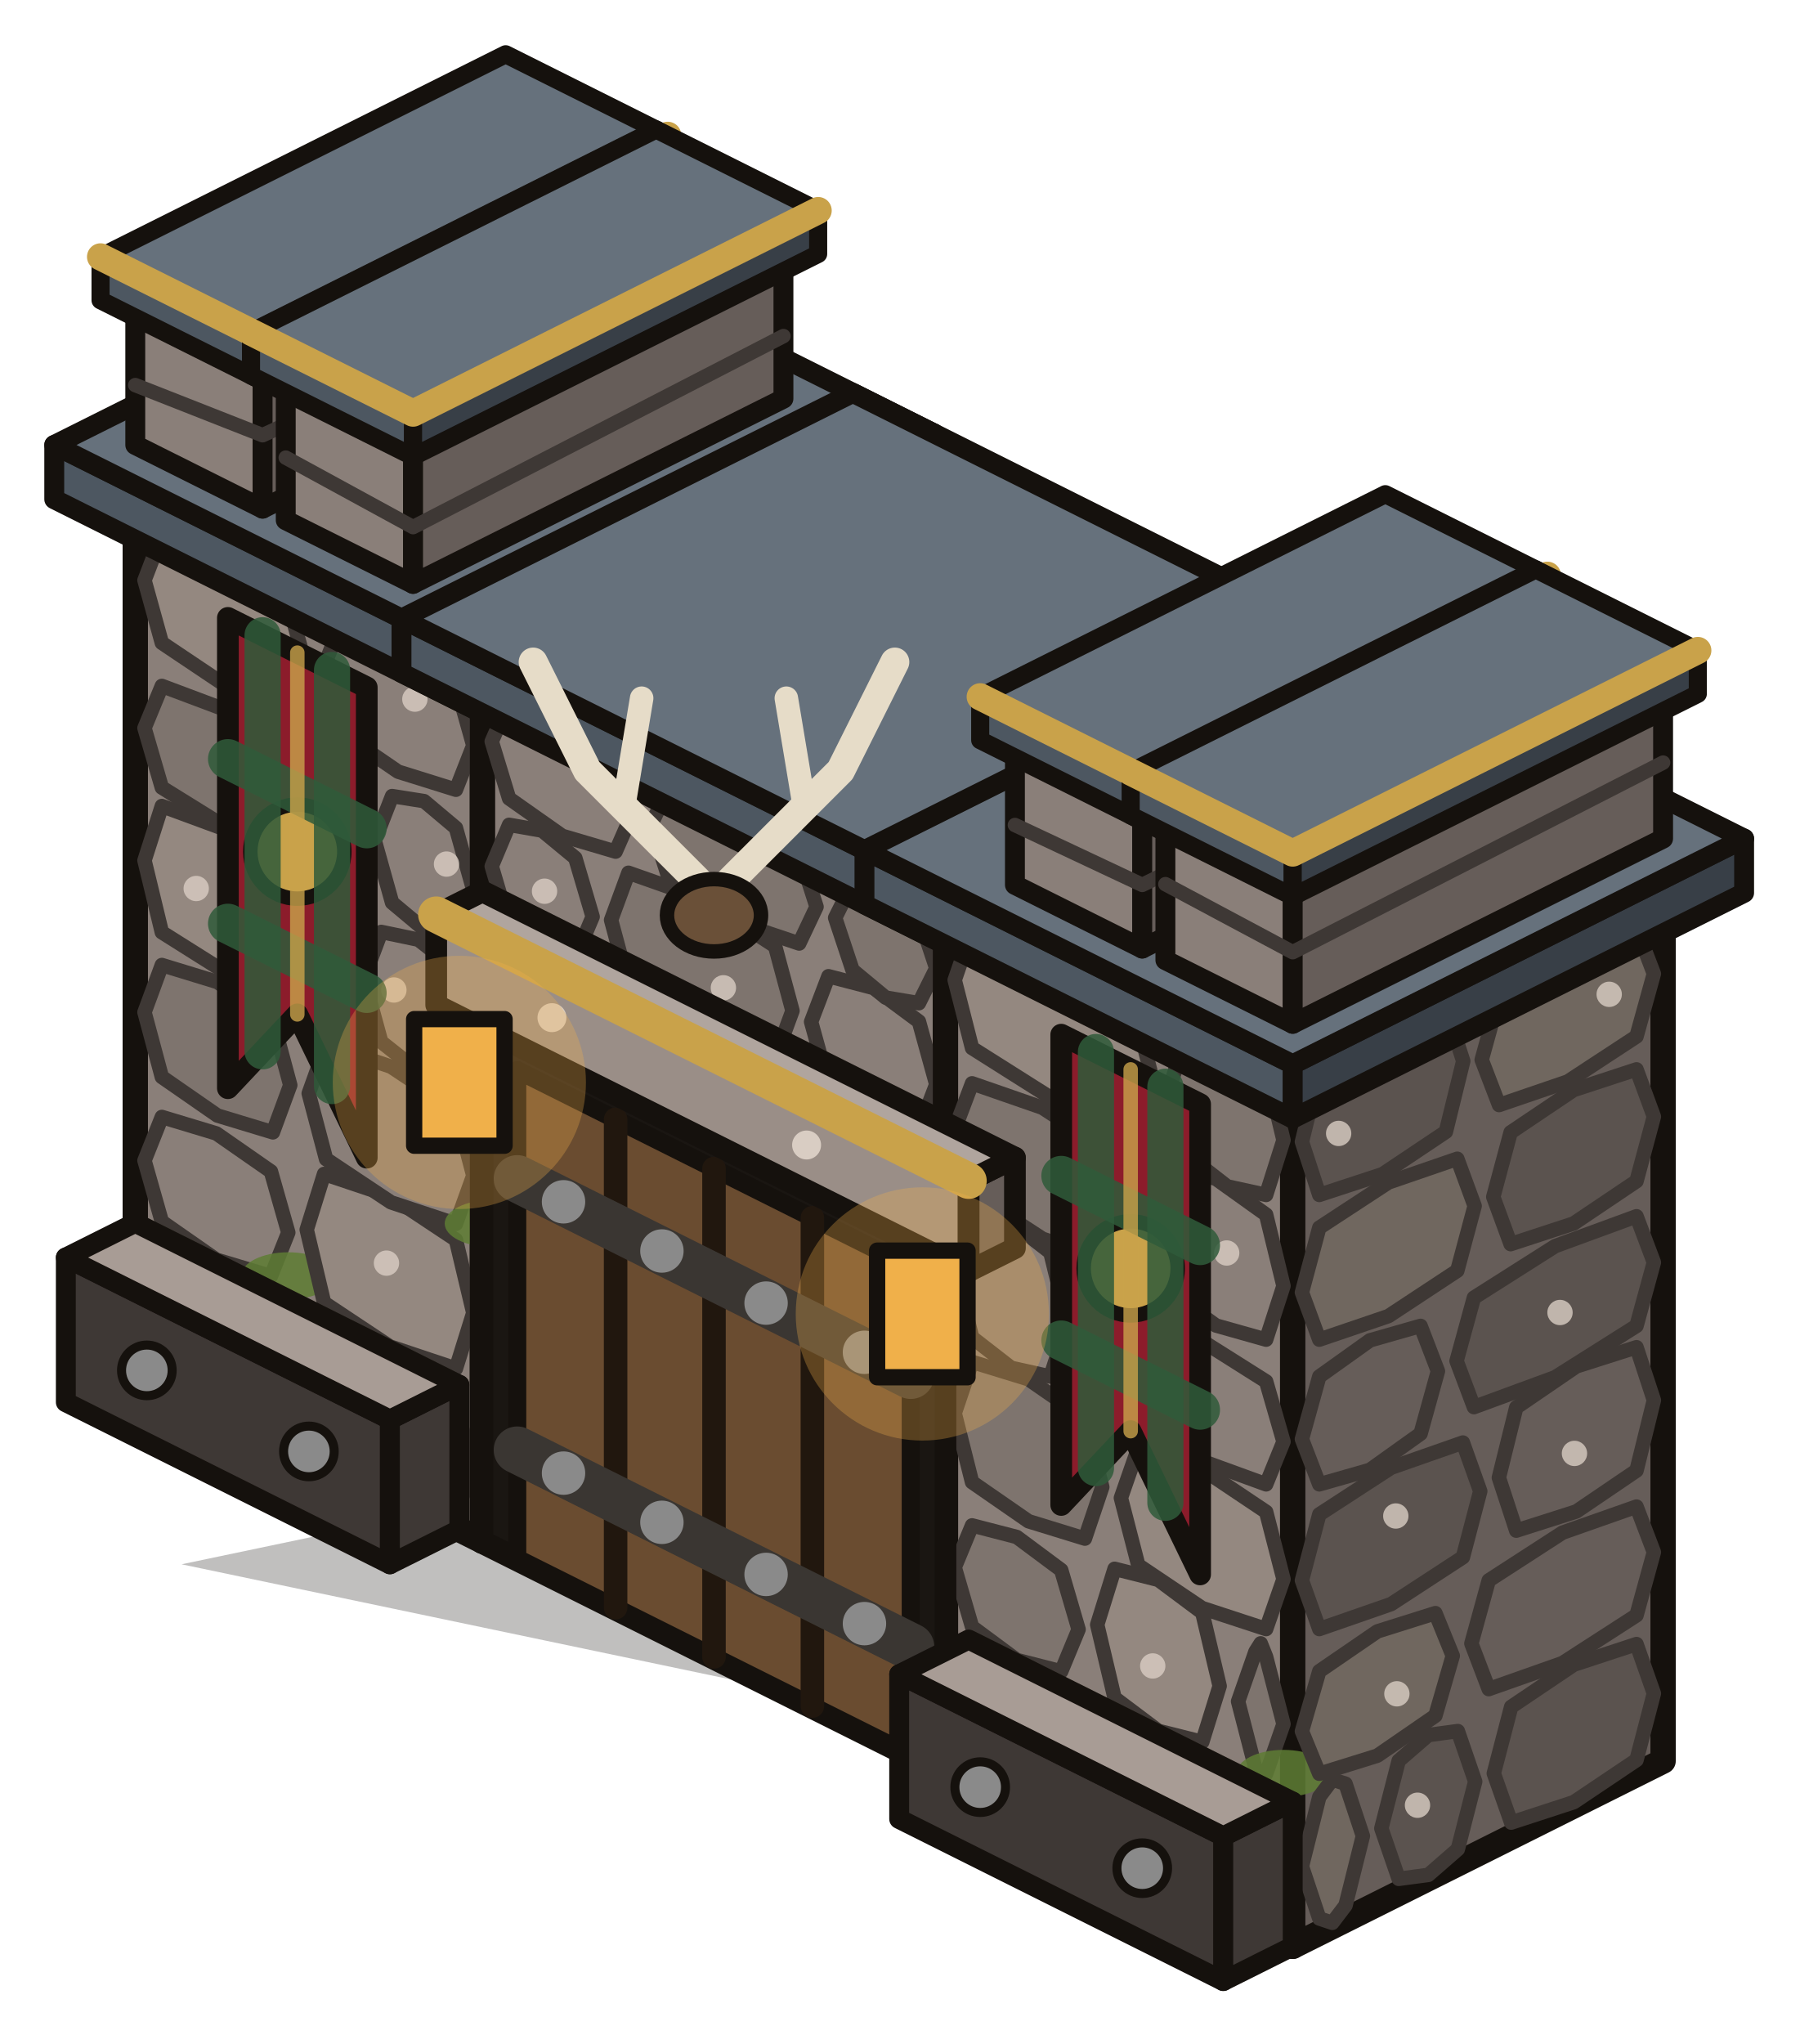
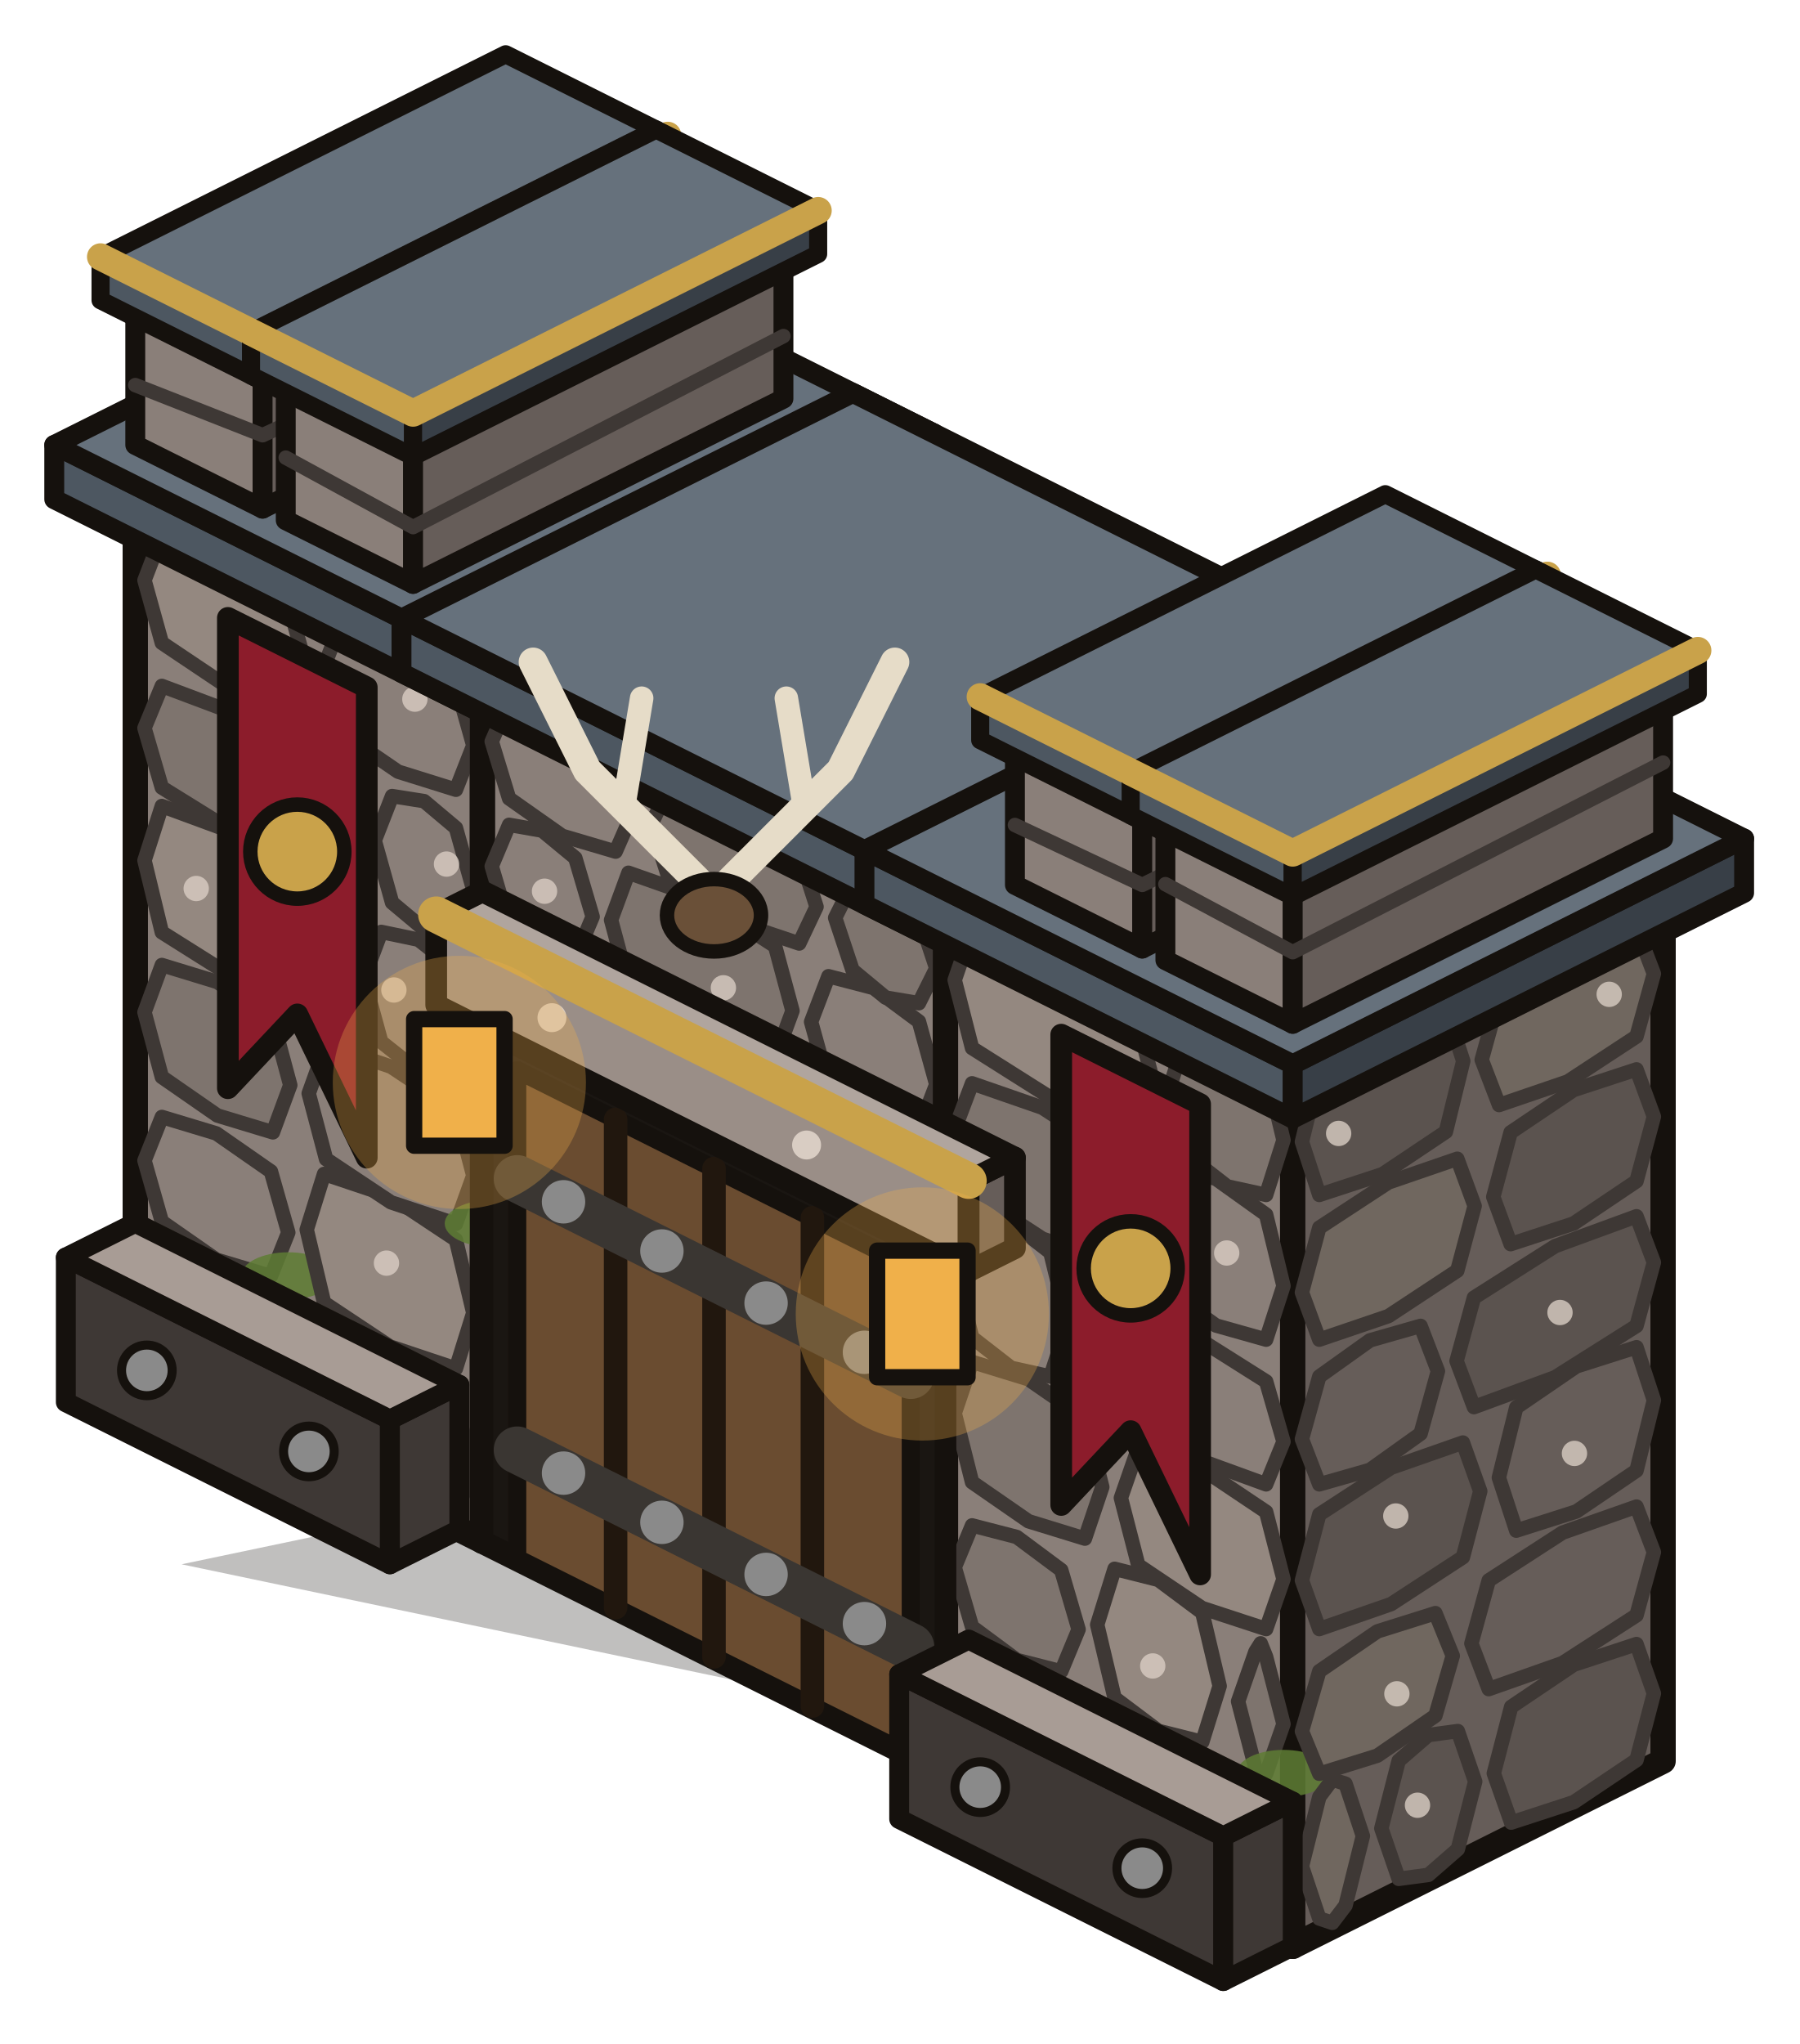
<svg xmlns="http://www.w3.org/2000/svg" width="199" height="226" viewBox="-49.72 -86.48 99.5 113">
  <polygon points="0,-8.32 39.68,0 0,8.32 -39.68,0" fill="#2a2826" opacity="0.3" />
  <polygon points="-42.24,-10.88 -23.04,-1.28 -23.04,-49.28 -42.24,-58.88" fill="#8a7f79" stroke="#15110d" stroke-width="1.4" stroke-linejoin="round" />
  <polygon points="-23.04,-1.28 -2.56,-11.52 -2.56,-59.52 -23.04,-49.28" fill="#665d59" stroke="#15110d" stroke-width="1.4" stroke-linejoin="round" />
  <polygon points="-21.76,-69.12 -2.56,-59.52 -23.04,-49.28 -42.24,-58.88" fill="#a89c95" stroke="#15110d" stroke-width="1.4" stroke-linejoin="round" />
  <polygon points="-40.77,-10.94 -37.71,-8.81 -34.65,-7.88 -33.69,-10.52 -34.65,-14.11 -37.71,-16.24 -40.77,-17.17 -41.73,-14.54" fill="#948880" stroke="#3e3835" stroke-width="0.8" stroke-linejoin="round" />
  <ellipse cx="-33.69" cy="-7.9" rx="2.6" ry="1.3" fill="#5e7c34" opacity="0.85" />
  <polygon points="-31.7,-6.41 -28.11,-4.01 -24.51,-2.82 -23.55,-5.3 -24.51,-8.75 -28.11,-11.15 -31.7,-12.34 -32.66,-9.86" fill="#8a7f79" stroke="#3e3835" stroke-width="0.8" stroke-linejoin="round" />
  <ellipse cx="-29.13" cy="-8.03" rx="0.7" ry="0.7" fill="#d9cdc3" opacity="0.8" />
  <polygon points="-40.77,-18.94 -37.76,-16.84 -34.74,-15.93 -33.78,-18.34 -34.74,-21.72 -37.76,-23.82 -40.77,-24.73 -41.73,-22.32" fill="#8a7f79" stroke="#3e3835" stroke-width="0.8" stroke-linejoin="round" />
  <ellipse cx="-33.78" cy="-15.95" rx="2.6" ry="1.3" fill="#5e7c34" opacity="0.85" />
  <polygon points="-31.8,-14.46 -28.16,-12.04 -24.51,-10.82 -23.55,-13.9 -24.51,-17.94 -28.16,-20.36 -31.8,-21.58 -32.76,-18.5" fill="#948880" stroke="#3e3835" stroke-width="0.8" stroke-linejoin="round" />
  <ellipse cx="-28.35" cy="-16.65" rx="0.7" ry="0.7" fill="#d9cdc3" opacity="0.8" />
  <polygon points="-40.77,-26.94 -37.7,-24.81 -34.63,-23.88 -33.67,-26.49 -34.63,-30.06 -37.7,-32.19 -40.77,-33.13 -41.73,-30.52" fill="#7e746e" stroke="#3e3835" stroke-width="0.8" stroke-linejoin="round" />
  <polygon points="-31.69,-22.4 -28.1,-20.01 -24.51,-18.82 -23.55,-21.49 -24.51,-25.12 -28.1,-27.51 -31.69,-28.71 -32.65,-26.03" fill="#8a7f79" stroke="#3e3835" stroke-width="0.8" stroke-linejoin="round" />
  <polygon points="-40.77,-34.94 -36.18,-32.05 -31.58,-30.35 -30.62,-33.36 -31.58,-37.33 -36.18,-40.23 -40.77,-41.92 -41.73,-38.91" fill="#948880" stroke="#3e3835" stroke-width="0.8" stroke-linejoin="round" />
  <ellipse cx="-38.87" cy="-37.36" rx="0.7" ry="0.7" fill="#d9cdc3" opacity="0.8" />
  <polygon points="-28.64,-28.88 -26.58,-27.25 -24.51,-26.82 -23.55,-29.38 -24.51,-32.9 -26.58,-34.53 -28.64,-34.96 -29.6,-32.4" fill="#8a7f79" stroke="#3e3835" stroke-width="0.8" stroke-linejoin="round" />
  <ellipse cx="-27.94" cy="-31.75" rx="0.7" ry="0.7" fill="#d9cdc3" opacity="0.8" />
  <polygon points="-40.77,-42.94 -35.87,-39.9 -30.98,-38.05 -30.02,-40.38 -30.98,-43.67 -35.87,-46.72 -40.77,-48.56 -41.73,-46.23" fill="#7e746e" stroke="#3e3835" stroke-width="0.8" stroke-linejoin="round" />
  <polygon points="-28.04,-36.58 -26.27,-35.1 -24.51,-34.82 -23.55,-37.28 -24.51,-40.71 -26.27,-42.19 -28.04,-42.47 -29,-40.01" fill="#8a7f79" stroke="#3e3835" stroke-width="0.8" stroke-linejoin="round" />
  <ellipse cx="-25.03" cy="-38.71" rx="0.7" ry="0.7" fill="#d9cdc3" opacity="0.8" />
  <polygon points="-40.77,-50.94 -37.31,-48.62 -33.86,-47.49 -32.9,-49.99 -33.86,-53.44 -37.31,-55.77 -40.77,-56.9 -41.73,-54.4" fill="#948880" stroke="#3e3835" stroke-width="0.8" stroke-linejoin="round" />
  <polygon points="-30.92,-46.02 -27.71,-43.82 -24.51,-42.82 -23.55,-45.27 -24.51,-48.68 -27.71,-50.89 -30.92,-51.89 -31.88,-49.43" fill="#8a7f79" stroke="#3e3835" stroke-width="0.8" stroke-linejoin="round" />
  <ellipse cx="-26.78" cy="-47.83" rx="0.7" ry="0.7" fill="#d9cdc3" opacity="0.8" />
  <polygon points="-4.03,-11.58 -6.83,-9.58 -9.63,-8.78 -10.59,-11.64 -9.63,-15.46 -6.83,-17.46 -4.03,-18.26 -3.07,-15.4" fill="#70675f" stroke="#3e3835" stroke-width="0.8" stroke-linejoin="round" />
  <ellipse cx="-7.61" cy="-12.71" rx="0.7" ry="0.7" fill="#d9cdc3" opacity="0.8" />
  <polygon points="-12.58,-7.31 -17.07,-4.46 -21.57,-2.82 -22.53,-5.69 -21.57,-9.53 -17.07,-12.38 -12.58,-14.03 -11.62,-11.15" fill="#665d59" stroke="#3e3835" stroke-width="0.8" stroke-linejoin="round" />
  <ellipse cx="-16.91" cy="-9.32" rx="0.7" ry="0.7" fill="#d9cdc3" opacity="0.8" />
  <polygon points="-4.03,-19.58 -8.28,-16.86 -12.54,-15.33 -13.5,-18.25 -12.54,-22.13 -8.28,-24.85 -4.03,-26.38 -3.07,-23.46" fill="#665d59" stroke="#3e3835" stroke-width="0.8" stroke-linejoin="round" />
  <polygon points="-15.48,-13.86 -18.52,-11.74 -21.57,-10.82 -22.53,-13.47 -21.57,-17.08 -18.52,-19.2 -15.48,-20.12 -14.52,-17.47" fill="#70675f" stroke="#3e3835" stroke-width="0.8" stroke-linejoin="round" />
  <ellipse cx="-18.84" cy="-15.68" rx="0.7" ry="0.7" fill="#d9cdc3" opacity="0.8" />
  <polygon points="-4.03,-27.58 -6.19,-25.9 -8.35,-25.43 -9.31,-28.11 -8.35,-31.76 -6.19,-33.44 -4.03,-33.92 -3.07,-31.23" fill="#5b534f" stroke="#3e3835" stroke-width="0.8" stroke-linejoin="round" />
  <ellipse cx="-7.87" cy="-29.37" rx="0.7" ry="0.7" fill="#d9cdc3" opacity="0.8" />
  <polygon points="-11.29,-23.95 -14.75,-21.63 -18.2,-20.5 -19.16,-22.86 -18.2,-26.18 -14.75,-28.51 -11.29,-29.64 -10.33,-27.28" fill="#665d59" stroke="#3e3835" stroke-width="0.8" stroke-linejoin="round" />
  <polygon points="-21.15,-19.03 -21.36,-18.32 -21.57,-18.82 -22.53,-21.85 -21.57,-25.85 -21.36,-26.55 -21.15,-26.06 -20.19,-23.02" fill="#5b534f" stroke="#3e3835" stroke-width="0.8" stroke-linejoin="round" />
  <ellipse cx="-22.05" cy="-22.2" rx="0.7" ry="0.7" fill="#d9cdc3" opacity="0.8" />
  <ellipse cx="-22.53" cy="-18.84" rx="2.6" ry="1.3" fill="#5e7c34" opacity="0.85" />
  <polygon points="-4.03,-35.58 -8.73,-32.64 -13.42,-30.89 -14.38,-34 -13.42,-38.07 -8.73,-41.02 -4.03,-42.77 -3.07,-39.66" fill="#665d59" stroke="#3e3835" stroke-width="0.8" stroke-linejoin="round" />
  <polygon points="-16.37,-29.42 -18.97,-27.52 -21.57,-26.82 -22.53,-29.8 -21.57,-33.75 -18.97,-35.65 -16.37,-36.35 -15.41,-33.36" fill="#70675f" stroke="#3e3835" stroke-width="0.8" stroke-linejoin="round" />
  <polygon points="-4.03,-43.58 -6.95,-41.52 -9.87,-40.67 -10.83,-43.52 -9.87,-47.34 -6.95,-49.4 -4.03,-50.26 -3.07,-47.4" fill="#665d59" stroke="#3e3835" stroke-width="0.8" stroke-linejoin="round" />
  <ellipse cx="-6.5" cy="-44.93" rx="0.7" ry="0.7" fill="#d9cdc3" opacity="0.8" />
  <ellipse cx="-10.83" cy="-40.69" rx="2.6" ry="1.3" fill="#5e7c34" opacity="0.85" />
  <polygon points="-12.81,-39.19 -17.19,-36.4 -21.57,-34.82 -22.53,-37.74 -21.57,-41.62 -17.19,-44.4 -12.81,-45.99 -11.85,-43.07" fill="#5b534f" stroke="#3e3835" stroke-width="0.8" stroke-linejoin="round" />
  <ellipse cx="-19.54" cy="-40.09" rx="0.7" ry="0.7" fill="#d9cdc3" opacity="0.8" />
  <polygon points="-4.03,-51.58 -5.78,-50.11 -7.53,-49.83 -8.49,-52.86 -7.53,-56.85 -5.78,-58.32 -4.03,-58.6 -3.07,-55.57" fill="#665d59" stroke="#3e3835" stroke-width="0.8" stroke-linejoin="round" />
  <polygon points="-10.48,-48.36 -14.41,-45.8 -18.34,-44.43 -19.3,-47.09 -18.34,-50.71 -14.41,-53.28 -10.48,-54.65 -9.52,-51.98" fill="#665d59" stroke="#3e3835" stroke-width="0.8" stroke-linejoin="round" />
  <polygon points="-21.29,-42.96 -21.43,-42.29 -21.57,-42.82 -22.53,-45.72 -21.57,-49.58 -21.43,-50.25 -21.29,-49.72 -20.33,-46.82" fill="#665d59" stroke="#3e3835" stroke-width="0.8" stroke-linejoin="round" />
  <polygon points="-46.72,-58.88 -23.04,-47.04 -23.04,-50.04 -46.72,-61.88" fill="#4d5761" stroke="#15110d" stroke-width="1.1" stroke-linejoin="round" />
  <polygon points="-23.04,-47.04 1.92,-59.52 1.92,-62.52 -23.04,-50.04" fill="#383f47" stroke="#15110d" stroke-width="1.1" stroke-linejoin="round" />
  <polygon points="-21.76,-74.36 1.92,-62.52 -23.04,-50.04 -46.72,-61.88" fill="#66717c" stroke="#15110d" stroke-width="1.1" stroke-linejoin="round" />
  <polygon points="-23.04,-1.28 2.56,11.52 2.56,-36.48 -23.04,-49.28" fill="#8a7f79" stroke="#15110d" stroke-width="1.4" stroke-linejoin="round" />
  <polygon points="2.56,11.52 23.04,1.28 23.04,-46.72 2.56,-36.48" fill="#665d59" stroke="#15110d" stroke-width="1.4" stroke-linejoin="round" />
  <polygon points="-2.56,-59.52 23.04,-46.72 2.56,-36.48 -23.04,-49.28" fill="#a89c95" stroke="#15110d" stroke-width="1.4" stroke-linejoin="round" />
  <polygon points="-21.57,-35.34 -19.74,-33.83 -17.91,-33.52 -16.95,-35.8 -17.91,-39.05 -19.74,-40.56 -21.57,-40.88 -22.53,-38.59" fill="#8a7f79" stroke="#3e3835" stroke-width="0.8" stroke-linejoin="round" />
  <ellipse cx="-19.61" cy="-37.21" rx="0.7" ry="0.7" fill="#d9cdc3" opacity="0.8" />
  <polygon points="-14.97,-32.05 -10.91,-29.42 -6.86,-27.99 -5.9,-30.6 -6.86,-34.17 -10.91,-36.8 -14.97,-38.23 -15.93,-35.62" fill="#7e746e" stroke="#3e3835" stroke-width="0.8" stroke-linejoin="round" />
  <ellipse cx="-9.72" cy="-31.87" rx="0.7" ry="0.7" fill="#d9cdc3" opacity="0.8" />
  <polygon points="-3.91,-26.52 -1.41,-24.67 1.09,-24.02 2.05,-26.53 1.09,-30.01 -1.41,-31.86 -3.91,-32.51 -4.87,-29.99" fill="#8a7f79" stroke="#3e3835" stroke-width="0.8" stroke-linejoin="round" />
  <ellipse cx="2.05" cy="-24.04" rx="2.6" ry="1.3" fill="#5e7c34" opacity="0.85" />
  <polygon points="-21.57,-42.34 -18.63,-40.27 -15.68,-39.4 -14.72,-41.59 -15.68,-44.73 -18.63,-46.8 -21.57,-47.68 -22.53,-45.49" fill="#8a7f79" stroke="#3e3835" stroke-width="0.8" stroke-linejoin="round" />
  <polygon points="-12.74,-37.93 -9.13,-35.53 -5.53,-34.32 -4.57,-36.35 -5.53,-39.34 -9.13,-41.74 -12.74,-42.95 -13.7,-40.92" fill="#7e746e" stroke="#3e3835" stroke-width="0.8" stroke-linejoin="round" />
  <polygon points="-2.58,-32.85 -0.75,-31.33 1.09,-31.02 2.05,-32.95 1.09,-35.84 -0.75,-37.36 -2.58,-37.67 -3.54,-35.74" fill="#7e746e" stroke="#3e3835" stroke-width="0.8" stroke-linejoin="round" />
  <polygon points="21.57,1.22 19.48,2.86 17.4,3.3 16.44,0.26 17.4,-3.74 19.48,-5.38 21.57,-5.82 22.53,-2.78" fill="#70675f" stroke="#3e3835" stroke-width="0.8" stroke-linejoin="round" />
  <polygon points="14.45,4.77 12.1,6.55 9.74,7.13 8.78,4.79 9.74,1.49 12.1,-0.29 14.45,-0.87 15.41,1.47" fill="#665d59" stroke="#3e3835" stroke-width="0.8" stroke-linejoin="round" />
  <ellipse cx="12.97" cy="3.6" rx="0.7" ry="0.7" fill="#d9cdc3" opacity="0.8" />
  <polygon points="6.8,8.6 5.41,9.89 4.03,9.98 3.07,7.07 4.03,3.2 5.41,1.91 6.8,1.82 7.76,4.73" fill="#5b534f" stroke="#3e3835" stroke-width="0.8" stroke-linejoin="round" />
  <polygon points="21.57,-6.78 18.58,-4.69 15.6,-3.8 14.64,-6.8 15.6,-10.76 18.58,-12.85 21.57,-13.74 22.53,-10.74" fill="#5b534f" stroke="#3e3835" stroke-width="0.8" stroke-linejoin="round" />
  <polygon points="12.66,-2.33 10.35,-0.57 8.04,-0.02 7.08,-2.99 8.04,-6.92 10.35,-8.67 12.66,-9.23 13.62,-6.26" fill="#5b534f" stroke="#3e3835" stroke-width="0.8" stroke-linejoin="round" />
  <ellipse cx="10.47" cy="-4.61" rx="0.7" ry="0.7" fill="#d9cdc3" opacity="0.8" />
  <polygon points="5.1,1.45 4.57,2.32 4.03,1.98 3.07,-0.43 4.03,-3.81 4.57,-4.68 5.1,-4.34 6.06,-1.93" fill="#5b534f" stroke="#3e3835" stroke-width="0.8" stroke-linejoin="round" />
  <polygon points="21.57,-14.78 19.28,-13.04 16.98,-12.49 16.02,-14.99 16.98,-18.45 19.28,-20.2 21.57,-20.74 22.53,-18.24" fill="#5b534f" stroke="#3e3835" stroke-width="0.8" stroke-linejoin="round" />
  <ellipse cx="19.01" cy="-17.22" rx="0.7" ry="0.7" fill="#d9cdc3" opacity="0.8" />
  <ellipse cx="16.02" cy="-12.51" rx="2.6" ry="1.3" fill="#5e7c34" opacity="0.85" />
  <polygon points="14.04,-11.02 9.04,-7.92 4.03,-6.02 3.07,-8.85 4.03,-12.64 9.04,-15.74 14.04,-17.64 15,-14.81" fill="#665d59" stroke="#3e3835" stroke-width="0.8" stroke-linejoin="round" />
  <polygon points="21.57,-22.78 19.5,-21.15 17.44,-20.72 16.48,-23.11 17.44,-26.47 19.5,-28.11 21.57,-28.54 22.53,-26.14" fill="#665d59" stroke="#3e3835" stroke-width="0.8" stroke-linejoin="round" />
  <ellipse cx="16.48" cy="-20.74" rx="2.6" ry="1.3" fill="#5e7c34" opacity="0.85" />
  <polygon points="14.49,-19.25 12.8,-17.8 11.11,-17.56 10.15,-20.13 11.11,-23.66 12.8,-25.11 14.49,-25.36 15.45,-22.78" fill="#5b534f" stroke="#3e3835" stroke-width="0.8" stroke-linejoin="round" />
  <polygon points="8.17,-16.08 6.1,-14.45 4.03,-14.02 3.07,-16.41 4.03,-19.76 6.1,-21.4 8.17,-21.83 9.13,-19.44" fill="#5b534f" stroke="#3e3835" stroke-width="0.8" stroke-linejoin="round" />
  <polygon points="21.57,-30.78 17.62,-28.21 13.68,-26.84 12.72,-29.45 13.68,-33.02 17.62,-35.59 21.57,-36.96 22.53,-34.35" fill="#70675f" stroke="#3e3835" stroke-width="0.8" stroke-linejoin="round" />
  <polygon points="10.74,-25.37 9.16,-23.98 7.59,-23.79 6.63,-26.21 7.59,-29.59 9.16,-30.98 10.74,-31.16 11.7,-28.75" fill="#5b534f" stroke="#3e3835" stroke-width="0.8" stroke-linejoin="round" />
  <ellipse cx="8.87" cy="-27.85" rx="0.7" ry="0.7" fill="#d9cdc3" opacity="0.8" />
  <ellipse cx="6.63" cy="-23.81" rx="2.6" ry="1.3" fill="#5e7c34" opacity="0.85" />
  <polygon points="4.64,-22.32 4.34,-21.57 4.03,-22.02 3.07,-24.78 4.03,-28.49 4.34,-29.25 4.64,-28.8 5.6,-26.04" fill="#665d59" stroke="#3e3835" stroke-width="0.8" stroke-linejoin="round" />
  <ellipse cx="4.23" cy="-25.07" rx="0.7" ry="0.7" fill="#d9cdc3" opacity="0.8" />
  <polygon points="21.57,-38.78 18.7,-36.75 15.82,-35.91 14.86,-38.33 15.82,-41.7 18.7,-43.74 21.57,-44.57 22.53,-42.16" fill="#665d59" stroke="#3e3835" stroke-width="0.8" stroke-linejoin="round" />
  <ellipse cx="16.44" cy="-38.88" rx="0.7" ry="0.7" fill="#d9cdc3" opacity="0.8" />
  <polygon points="12.88,-34.44 8.46,-31.63 4.03,-30.02 3.07,-32.48 4.03,-35.91 8.46,-38.72 12.88,-40.33 13.84,-37.86" fill="#5b534f" stroke="#3e3835" stroke-width="0.8" stroke-linejoin="round" />
  <polygon points="-27.52,-49.28 2.56,-34.24 2.56,-37.24 -27.52,-52.28" fill="#4d5761" stroke="#15110d" stroke-width="1.1" stroke-linejoin="round" />
  <polygon points="2.56,-34.24 27.52,-46.72 27.52,-49.72 2.56,-37.24" fill="#383f47" stroke="#15110d" stroke-width="1.1" stroke-linejoin="round" />
  <polygon points="-2.56,-64.76 27.52,-49.72 2.56,-37.24 -27.52,-52.28" fill="#66717c" stroke="#15110d" stroke-width="1.1" stroke-linejoin="round" />
  <polygon points="2.56,11.52 21.76,21.12 21.76,-26.88 2.56,-36.48" fill="#8a7f79" stroke="#15110d" stroke-width="1.4" stroke-linejoin="round" />
  <polygon points="21.76,21.12 42.24,10.88 42.24,-37.12 21.76,-26.88" fill="#665d59" stroke="#15110d" stroke-width="1.4" stroke-linejoin="round" />
  <polygon points="23.04,-46.72 42.24,-37.12 21.76,-26.88 2.56,-36.48" fill="#a89c95" stroke="#15110d" stroke-width="1.4" stroke-linejoin="round" />
  <polygon points="4.03,11.46 8.43,14.25 12.82,15.85 13.78,13.49 12.82,10.17 8.43,7.37 4.03,5.77 3.07,8.13" fill="#948880" stroke="#3e3835" stroke-width="0.8" stroke-linejoin="round" />
  <polygon points="15.77,17.32 18.03,19.05 20.29,19.58 21.25,16.83 20.29,13.12 18.03,11.39 15.77,10.86 14.81,13.61" fill="#948880" stroke="#3e3835" stroke-width="0.8" stroke-linejoin="round" />
  <polygon points="4.03,3.46 6.5,5.29 8.96,5.92 9.92,3.6 8.96,0.32 6.5,-1.51 4.03,-2.15 3.07,0.17" fill="#7e746e" stroke="#3e3835" stroke-width="0.8" stroke-linejoin="round" />
  <polygon points="11.91,7.39 14.33,9.21 16.76,9.82 17.72,6.73 16.76,2.67 14.33,0.86 11.91,0.25 10.95,3.34" fill="#948880" stroke="#3e3835" stroke-width="0.8" stroke-linejoin="round" />
  <ellipse cx="14.02" cy="5.62" rx="0.7" ry="0.7" fill="#d9cdc3" opacity="0.8" />
  <polygon points="19.7,11.29 19.99,12.04 20.29,11.58 21.25,8.83 20.29,5.12 19.99,4.37 19.7,4.83 18.74,7.58" fill="#7e746e" stroke="#3e3835" stroke-width="0.8" stroke-linejoin="round" />
  <ellipse cx="21.25" cy="11.56" rx="2.6" ry="1.3" fill="#5e7c34" opacity="0.85" />
  <polygon points="4.03,-4.54 7.15,-2.38 10.27,-1.42 11.23,-4.27 10.27,-8.07 7.15,-10.23 4.03,-11.19 3.07,-8.35" fill="#7e746e" stroke="#3e3835" stroke-width="0.8" stroke-linejoin="round" />
  <polygon points="13.22,0.05 16.75,2.42 20.29,3.58 21.25,0.82 20.29,-2.9 16.75,-5.27 13.22,-6.43 12.26,-3.67" fill="#948880" stroke="#3e3835" stroke-width="0.8" stroke-linejoin="round" />
  <polygon points="4.03,-12.54 6.19,-10.86 8.36,-10.38 9.32,-13.33 8.36,-17.24 6.19,-18.92 4.03,-19.41 3.07,-16.45" fill="#8a7f79" stroke="#3e3835" stroke-width="0.8" stroke-linejoin="round" />
  <polygon points="11.3,-8.91 15.79,-6.06 20.29,-4.42 21.25,-6.78 20.29,-10.11 15.79,-12.95 11.3,-14.6 10.34,-12.23" fill="#8a7f79" stroke="#3e3835" stroke-width="0.8" stroke-linejoin="round" />
  <polygon points="4.03,-20.54 7.92,-18 11.81,-16.65 12.77,-19.2 11.81,-22.7 7.92,-25.24 4.03,-26.59 3.07,-24.05" fill="#7e746e" stroke="#3e3835" stroke-width="0.8" stroke-linejoin="round" />
  <polygon points="14.76,-15.18 17.52,-13.2 20.29,-12.42 21.25,-15.39 20.29,-19.33 17.52,-21.31 14.76,-22.09 13.8,-19.12" fill="#8a7f79" stroke="#3e3835" stroke-width="0.8" stroke-linejoin="round" />
  <ellipse cx="18.11" cy="-17.21" rx="0.7" ry="0.7" fill="#d9cdc3" opacity="0.8" />
  <polygon points="4.03,-28.54 8.54,-25.69 13.04,-24.04 14,-26.84 13.04,-30.59 8.54,-33.44 4.03,-35.09 3.07,-32.3" fill="#948880" stroke="#3e3835" stroke-width="0.8" stroke-linejoin="round" />
  <ellipse cx="10.44" cy="-28.27" rx="0.7" ry="0.7" fill="#d9cdc3" opacity="0.8" />
  <ellipse cx="14" cy="-24.06" rx="2.6" ry="1.3" fill="#5e7c34" opacity="0.85" />
  <polygon points="15.98,-22.57 18.14,-20.89 20.29,-20.42 21.25,-23.45 20.29,-27.44 18.14,-29.11 15.98,-29.59 15.02,-26.56" fill="#7e746e" stroke="#3e3835" stroke-width="0.8" stroke-linejoin="round" />
  <polygon points="40.77,10.82 37.3,13.15 33.84,14.28 32.88,11.56 33.84,7.88 37.3,5.55 40.77,4.41 41.73,7.14" fill="#5b534f" stroke="#3e3835" stroke-width="0.8" stroke-linejoin="round" />
  <polygon points="30.89,15.75 29.26,17.17 27.62,17.39 26.66,14.6 27.62,10.86 29.26,9.44 30.89,9.22 31.85,12.01" fill="#5b534f" stroke="#3e3835" stroke-width="0.8" stroke-linejoin="round" />
  <ellipse cx="28.66" cy="13.32" rx="0.7" ry="0.7" fill="#d9cdc3" opacity="0.8" />
  <polygon points="24.68,18.86 23.95,19.82 23.23,19.58 22.27,16.7 23.23,12.86 23.95,11.9 24.68,12.13 25.64,15.02" fill="#70675f" stroke="#3e3835" stroke-width="0.8" stroke-linejoin="round" />
  <polygon points="40.77,2.82 36.68,5.46 32.6,6.9 31.64,4.38 32.6,0.89 36.68,-1.75 40.77,-3.19 41.73,-0.67" fill="#665d59" stroke="#3e3835" stroke-width="0.8" stroke-linejoin="round" />
  <polygon points="29.65,8.37 26.44,10.58 23.23,11.58 22.27,9.23 23.23,5.91 26.44,3.71 29.65,2.7 30.61,5.06" fill="#70675f" stroke="#3e3835" stroke-width="0.8" stroke-linejoin="round" />
  <ellipse cx="27.52" cy="7.16" rx="0.7" ry="0.7" fill="#d9cdc3" opacity="0.8" />
  <polygon points="40.77,-5.18 37.44,-2.92 34.12,-1.86 33.16,-4.79 34.12,-8.67 37.44,-10.94 40.77,-12 41.73,-9.07" fill="#665d59" stroke="#3e3835" stroke-width="0.8" stroke-linejoin="round" />
  <ellipse cx="37.34" cy="-6.13" rx="0.7" ry="0.7" fill="#d9cdc3" opacity="0.8" />
  <polygon points="31.17,-0.39 27.2,2.2 23.23,3.58 22.27,0.89 23.23,-2.76 27.2,-5.34 31.17,-6.73 32.13,-4.04" fill="#5b534f" stroke="#3e3835" stroke-width="0.8" stroke-linejoin="round" />
  <ellipse cx="27.46" cy="-2.67" rx="0.7" ry="0.7" fill="#d9cdc3" opacity="0.8" />
  <polygon points="40.77,-13.18 36.27,-10.34 31.78,-8.69 30.82,-11.24 31.78,-14.74 36.27,-17.59 40.77,-19.24 41.73,-16.69" fill="#5b534f" stroke="#3e3835" stroke-width="0.8" stroke-linejoin="round" />
  <ellipse cx="36.54" cy="-13.92" rx="0.7" ry="0.7" fill="#d9cdc3" opacity="0.8" />
  <polygon points="28.83,-7.22 26.03,-5.22 23.23,-4.42 22.27,-6.92 23.23,-10.38 26.03,-12.38 28.83,-13.18 29.79,-10.68" fill="#665d59" stroke="#3e3835" stroke-width="0.8" stroke-linejoin="round" />
  <polygon points="40.77,-21.18 37.29,-18.84 33.81,-17.7 32.85,-20.31 33.81,-23.88 37.29,-26.22 40.77,-27.36 41.73,-24.75" fill="#5b534f" stroke="#3e3835" stroke-width="0.8" stroke-linejoin="round" />
  <polygon points="30.86,-16.23 27.05,-13.72 23.23,-12.42 22.27,-15.03 23.23,-18.61 27.05,-21.11 30.86,-22.42 31.82,-19.81" fill="#70675f" stroke="#3e3835" stroke-width="0.8" stroke-linejoin="round" />
  <polygon points="40.77,-29.18 36.97,-26.69 33.17,-25.39 32.21,-27.89 33.17,-31.36 36.97,-33.86 40.77,-35.16 41.73,-32.65" fill="#70675f" stroke="#3e3835" stroke-width="0.8" stroke-linejoin="round" />
  <ellipse cx="39.26" cy="-31.51" rx="0.7" ry="0.7" fill="#d9cdc3" opacity="0.8" />
  <polygon points="30.23,-23.91 26.73,-21.57 23.23,-20.42 22.27,-23.36 23.23,-27.26 26.73,-29.61 30.23,-30.76 31.19,-27.82" fill="#5b534f" stroke="#3e3835" stroke-width="0.8" stroke-linejoin="round" />
  <ellipse cx="24.3" cy="-23.82" rx="0.7" ry="0.7" fill="#d9cdc3" opacity="0.8" />
  <polygon points="-1.92,-36.48 21.76,-24.64 21.76,-27.64 -1.92,-39.48" fill="#4d5761" stroke="#15110d" stroke-width="1.1" stroke-linejoin="round" />
  <polygon points="21.76,-24.64 46.72,-37.12 46.72,-40.12 21.76,-27.64" fill="#383f47" stroke="#15110d" stroke-width="1.1" stroke-linejoin="round" />
  <polygon points="23.04,-51.96 46.72,-40.12 21.76,-27.64 -1.92,-39.48" fill="#66717c" stroke="#15110d" stroke-width="1.1" stroke-linejoin="round" />
  <polygon points="-23.04,-1.28 2.56,11.52 2.56,-17.48 -23.04,-30.28" fill="#1a1612" stroke="#15110d" stroke-width="1.2" stroke-linejoin="round" />
  <polygon points="-21.12,-0.32 0.64,10.56 0.64,-16.44 -21.12,-27.32" fill="#6a4c30" stroke="#15110d" stroke-width="1" stroke-linejoin="round" />
  <polyline points="-15.68,2.4 -15.68,-24.6" fill="none" stroke="#21170e" stroke-width="1.3" stroke-linecap="round" stroke-linejoin="round" />
  <polyline points="-10.24,5.12 -10.24,-21.88" fill="none" stroke="#21170e" stroke-width="1.3" stroke-linecap="round" stroke-linejoin="round" />
  <polyline points="-4.8,7.84 -4.8,-19.16" fill="none" stroke="#21170e" stroke-width="1.3" stroke-linecap="round" stroke-linejoin="round" />
  <polyline points="-21.12,-6.32 0.64,4.56" fill="none" stroke="#3a3632" stroke-width="2.6" stroke-linecap="round" stroke-linejoin="round" />
  <polyline points="-21.12,-21.32 0.64,-10.44" fill="none" stroke="#3a3632" stroke-width="2.6" stroke-linecap="round" stroke-linejoin="round" />
  <ellipse cx="-18.56" cy="-5.04" rx="1.2" ry="1.2" fill="#8a8a8a" />
  <ellipse cx="-13.12" cy="-2.32" rx="1.2" ry="1.2" fill="#8a8a8a" />
  <ellipse cx="-7.36" cy="0.56" rx="1.2" ry="1.2" fill="#8a8a8a" />
  <ellipse cx="-1.92" cy="3.28" rx="1.2" ry="1.2" fill="#8a8a8a" />
  <ellipse cx="-18.56" cy="-20.04" rx="1.2" ry="1.2" fill="#8a8a8a" />
  <ellipse cx="-13.12" cy="-17.32" rx="1.2" ry="1.2" fill="#8a8a8a" />
  <ellipse cx="-7.36" cy="-14.44" rx="1.2" ry="1.2" fill="#8a8a8a" />
  <ellipse cx="-1.92" cy="-11.72" rx="1.2" ry="1.2" fill="#8a8a8a" />
  <polygon points="-25.6,-30.92 3.84,-16.2 3.84,-21.2 -25.6,-35.92" fill="#9a8e87" stroke="#15110d" stroke-width="1.2" stroke-linejoin="round" />
  <polygon points="3.84,-16.2 6.4,-17.48 6.4,-22.48 3.84,-21.2" fill="#665d59" stroke="#15110d" stroke-width="1.2" stroke-linejoin="round" />
  <polygon points="-23.04,-37.2 6.4,-22.48 3.84,-21.2 -25.6,-35.92" fill="#b0a59e" stroke="#15110d" stroke-width="1.2" stroke-linejoin="round" />
  <ellipse cx="-19.2" cy="-30.22" rx="0.8" ry="0.8" fill="#d9cdc3" />
  <ellipse cx="-5.12" cy="-23.18" rx="0.8" ry="0.8" fill="#d9cdc3" />
  <polygon points="-37.12,-52.32 -29.44,-48.48 -29.44,-22.48 -33.28,-30.4 -37.12,-26.32" fill="#8c1c2b" stroke="#15110d" stroke-width="1.2" stroke-linejoin="round" />
  <ellipse cx="-33.28" cy="-39.4" rx="2.6" ry="2.6" fill="#c9a24a" stroke="#15110d" stroke-width="0.8" />
-   <polyline points="-37.12,-44.52 -29.44,-40.68" fill="none" stroke="#2f5a3a" stroke-width="2.2" stroke-linecap="round" stroke-linejoin="round" opacity="0.85" />
-   <polyline points="-37.12,-35.42 -29.44,-31.58" fill="none" stroke="#2f5a3a" stroke-width="2.2" stroke-linecap="round" stroke-linejoin="round" opacity="0.85" />
-   <polyline points="-35.2,-51.36 -35.2,-28.36" fill="none" stroke="#2f5a3a" stroke-width="2" stroke-linecap="round" stroke-linejoin="round" opacity="0.85" />
-   <polyline points="-31.36,-49.44 -31.36,-26.44" fill="none" stroke="#2f5a3a" stroke-width="2" stroke-linecap="round" stroke-linejoin="round" opacity="0.85" />
-   <polyline points="-33.28,-50.4 -33.28,-30.4" fill="none" stroke="#c9a24a" stroke-width="0.8" stroke-linecap="round" stroke-linejoin="round" opacity="0.8" />
  <polygon points="8.96,-29.28 16.64,-25.44 16.64,0.56 12.8,-7.36 8.96,-3.28" fill="#8c1c2b" stroke="#15110d" stroke-width="1.2" stroke-linejoin="round" />
  <ellipse cx="12.8" cy="-16.36" rx="2.6" ry="2.6" fill="#c9a24a" stroke="#15110d" stroke-width="0.8" />
-   <polyline points="8.96,-21.48 16.64,-17.64" fill="none" stroke="#2f5a3a" stroke-width="2.2" stroke-linecap="round" stroke-linejoin="round" opacity="0.85" />
-   <polyline points="8.96,-12.38 16.64,-8.54" fill="none" stroke="#2f5a3a" stroke-width="2.2" stroke-linecap="round" stroke-linejoin="round" opacity="0.85" />
-   <polyline points="10.88,-28.32 10.88,-5.32" fill="none" stroke="#2f5a3a" stroke-width="2" stroke-linecap="round" stroke-linejoin="round" opacity="0.85" />
-   <polyline points="14.72,-26.4 14.72,-3.4" fill="none" stroke="#2f5a3a" stroke-width="2" stroke-linecap="round" stroke-linejoin="round" opacity="0.85" />
-   <polyline points="12.8,-27.36 12.8,-7.36" fill="none" stroke="#c9a24a" stroke-width="0.8" stroke-linecap="round" stroke-linejoin="round" opacity="0.8" />
  <polygon points="-42.24,-61.88 -35.2,-58.36 -35.2,-66.36 -42.24,-69.88" fill="#8a7f79" stroke="#15110d" stroke-width="1.1" stroke-linejoin="round" />
  <polygon points="-35.2,-58.36 -14.72,-68.6 -14.72,-76.6 -35.2,-66.36" fill="#665d59" stroke="#15110d" stroke-width="1.1" stroke-linejoin="round" />
  <polygon points="-21.76,-80.12 -14.72,-76.6 -35.2,-66.36 -42.24,-69.88" fill="#a89c95" stroke="#15110d" stroke-width="1.1" stroke-linejoin="round" />
  <polyline points="-42.24,-65.19 -35.2,-62.42 -14.72,-71.91" fill="none" stroke="#3e3835" stroke-width="0.8" stroke-linecap="round" stroke-linejoin="round" />
  <polygon points="-44.16,-69.88 -35.2,-65.4 -35.2,-67.8 -44.16,-72.28" fill="#4d5761" stroke="#15110d" stroke-width="1" stroke-linejoin="round" />
  <polygon points="-35.2,-65.4 -12.8,-76.6 -12.8,-79 -35.2,-67.8" fill="#383f47" stroke="#15110d" stroke-width="1" stroke-linejoin="round" />
  <polygon points="-21.76,-83.48 -12.8,-79 -35.2,-67.8 -44.16,-72.28" fill="#66717c" stroke="#15110d" stroke-width="1" stroke-linejoin="round" />
  <polyline points="-44.16,-72.28 -35.2,-67.8 -12.8,-79" fill="none" stroke="#c9a24a" stroke-width="1.5" stroke-linecap="round" stroke-linejoin="round" />
  <polygon points="-33.92,-57.72 -26.88,-54.2 -26.88,-62.2 -33.92,-65.72" fill="#8a7f79" stroke="#15110d" stroke-width="1.1" stroke-linejoin="round" />
  <polygon points="-26.88,-54.2 -6.4,-64.44 -6.4,-72.44 -26.88,-62.2" fill="#665d59" stroke="#15110d" stroke-width="1.1" stroke-linejoin="round" />
  <polygon points="-13.44,-75.96 -6.4,-72.44 -26.88,-62.2 -33.92,-65.72" fill="#a89c95" stroke="#15110d" stroke-width="1.1" stroke-linejoin="round" />
  <polyline points="-33.92,-61.18 -26.88,-57.34 -6.4,-67.9" fill="none" stroke="#3e3835" stroke-width="0.8" stroke-linecap="round" stroke-linejoin="round" />
  <polygon points="-35.84,-65.72 -26.88,-61.24 -26.88,-63.64 -35.84,-68.12" fill="#4d5761" stroke="#15110d" stroke-width="1" stroke-linejoin="round" />
  <polygon points="-26.88,-61.24 -4.48,-72.44 -4.48,-74.84 -26.88,-63.64" fill="#383f47" stroke="#15110d" stroke-width="1" stroke-linejoin="round" />
  <polygon points="-13.44,-79.32 -4.48,-74.84 -26.88,-63.64 -35.84,-68.12" fill="#66717c" stroke="#15110d" stroke-width="1" stroke-linejoin="round" />
  <polyline points="-35.84,-68.12 -26.88,-63.64 -4.48,-74.84" fill="none" stroke="#c9a24a" stroke-width="1.5" stroke-linecap="round" stroke-linejoin="round" />
  <polygon points="6.4,-37.56 13.44,-34.04 13.44,-42.04 6.4,-45.56" fill="#8a7f79" stroke="#15110d" stroke-width="1.1" stroke-linejoin="round" />
  <polygon points="13.44,-34.04 33.92,-44.28 33.92,-52.28 13.44,-42.04" fill="#665d59" stroke="#15110d" stroke-width="1.1" stroke-linejoin="round" />
  <polygon points="26.88,-55.8 33.92,-52.28 13.44,-42.04 6.4,-45.56" fill="#a89c95" stroke="#15110d" stroke-width="1.1" stroke-linejoin="round" />
  <polyline points="6.4,-40.87 13.44,-37.56 33.92,-47.59" fill="none" stroke="#3e3835" stroke-width="0.8" stroke-linecap="round" stroke-linejoin="round" />
  <polygon points="4.48,-45.56 13.44,-41.08 13.44,-43.48 4.48,-47.96" fill="#4d5761" stroke="#15110d" stroke-width="1" stroke-linejoin="round" />
  <polygon points="13.44,-41.08 35.84,-52.28 35.84,-54.68 13.44,-43.48" fill="#383f47" stroke="#15110d" stroke-width="1" stroke-linejoin="round" />
  <polygon points="26.88,-59.16 35.84,-54.68 13.44,-43.48 4.48,-47.96" fill="#66717c" stroke="#15110d" stroke-width="1" stroke-linejoin="round" />
  <polyline points="4.48,-47.96 13.44,-43.48 35.84,-54.68" fill="none" stroke="#c9a24a" stroke-width="1.5" stroke-linecap="round" stroke-linejoin="round" />
  <polygon points="14.72,-33.4 21.76,-29.88 21.76,-37.88 14.72,-41.4" fill="#8a7f79" stroke="#15110d" stroke-width="1.1" stroke-linejoin="round" />
  <polygon points="21.76,-29.88 42.24,-40.12 42.24,-48.12 21.76,-37.88" fill="#665d59" stroke="#15110d" stroke-width="1.1" stroke-linejoin="round" />
  <polygon points="35.2,-51.64 42.24,-48.12 21.76,-37.88 14.72,-41.4" fill="#a89c95" stroke="#15110d" stroke-width="1.1" stroke-linejoin="round" />
  <polyline points="14.72,-37.6 21.76,-33.84 42.24,-44.32" fill="none" stroke="#3e3835" stroke-width="0.8" stroke-linecap="round" stroke-linejoin="round" />
  <polygon points="12.8,-41.4 21.76,-36.92 21.76,-39.32 12.8,-43.8" fill="#4d5761" stroke="#15110d" stroke-width="1" stroke-linejoin="round" />
  <polygon points="21.76,-36.92 44.16,-48.12 44.16,-50.52 21.76,-39.32" fill="#383f47" stroke="#15110d" stroke-width="1" stroke-linejoin="round" />
  <polygon points="35.2,-55 44.16,-50.52 21.76,-39.32 12.8,-43.8" fill="#66717c" stroke="#15110d" stroke-width="1" stroke-linejoin="round" />
  <polyline points="12.8,-43.8 21.76,-39.32 44.16,-50.52" fill="none" stroke="#c9a24a" stroke-width="1.5" stroke-linecap="round" stroke-linejoin="round" />
  <polyline points="-10.24,-36.88 -17.24,-43.88 -20.24,-49.88" fill="none" stroke="#e6dcc8" stroke-width="1.6" stroke-linecap="round" stroke-linejoin="round" />
  <polyline points="-15.24,-41.88 -14.24,-47.88" fill="none" stroke="#e6dcc8" stroke-width="1.3" stroke-linecap="round" stroke-linejoin="round" />
  <polyline points="-10.24,-36.88 -3.24,-43.88 -0.24,-49.88" fill="none" stroke="#e6dcc8" stroke-width="1.6" stroke-linecap="round" stroke-linejoin="round" />
  <polyline points="-5.24,-41.88 -6.24,-47.88" fill="none" stroke="#e6dcc8" stroke-width="1.3" stroke-linecap="round" stroke-linejoin="round" />
  <ellipse cx="-10.24" cy="-35.88" rx="2.6" ry="2" fill="#6a5038" stroke="#15110d" stroke-width="0.8" />
  <polyline points="-25.6,-35.92 3.84,-21.2" fill="none" stroke="#c9a24a" stroke-width="2" stroke-linecap="round" stroke-linejoin="round" />
  <ellipse cx="-24.32" cy="-26.64" rx="7" ry="7" fill="#f0b04a" opacity="0.3" />
  <polygon points="-26.82,-30.14 -21.82,-30.14 -21.82,-23.14 -26.82,-23.14" fill="#f0b04a" stroke="#15110d" stroke-width="0.9" stroke-linejoin="round" />
  <ellipse cx="1.28" cy="-13.84" rx="7" ry="7" fill="#f0b04a" opacity="0.3" />
  <polygon points="-1.22,-17.34 3.78,-17.34 3.78,-10.34 -1.22,-10.34" fill="#f0b04a" stroke="#15110d" stroke-width="0.9" stroke-linejoin="round" />
  <polygon points="-46.08,-8.96 -28.16,0 -28.16,-8 -46.08,-16.96" fill="#3e3835" stroke="#15110d" stroke-width="1.1" stroke-linejoin="round" />
  <polygon points="-28.16,0 -24.32,-1.92 -24.32,-9.92 -28.16,-8" fill="#3e3835" stroke="#15110d" stroke-width="1.1" stroke-linejoin="round" />
  <polygon points="-42.24,-18.88 -24.32,-9.92 -28.16,-8 -46.08,-16.96" fill="#a89c95" stroke="#15110d" stroke-width="1.1" stroke-linejoin="round" />
  <ellipse cx="-41.6" cy="-10.72" rx="1.4" ry="1.4" fill="#8a8a8a" stroke="#15110d" stroke-width="0.5" />
  <ellipse cx="-32.64" cy="-6.24" rx="1.4" ry="1.4" fill="#8a8a8a" stroke="#15110d" stroke-width="0.5" />
  <polygon points="0,14.08 17.92,23.04 17.92,15.04 0,6.08" fill="#3e3835" stroke="#15110d" stroke-width="1.1" stroke-linejoin="round" />
  <polygon points="17.92,23.04 21.76,21.12 21.76,13.12 17.92,15.04" fill="#3e3835" stroke="#15110d" stroke-width="1.1" stroke-linejoin="round" />
  <polygon points="3.84,4.16 21.76,13.12 17.92,15.04 0,6.08" fill="#a89c95" stroke="#15110d" stroke-width="1.1" stroke-linejoin="round" />
  <ellipse cx="4.48" cy="12.32" rx="1.4" ry="1.4" fill="#8a8a8a" stroke="#15110d" stroke-width="0.5" />
  <ellipse cx="13.44" cy="16.8" rx="1.4" ry="1.4" fill="#8a8a8a" stroke="#15110d" stroke-width="0.5" />
</svg>
